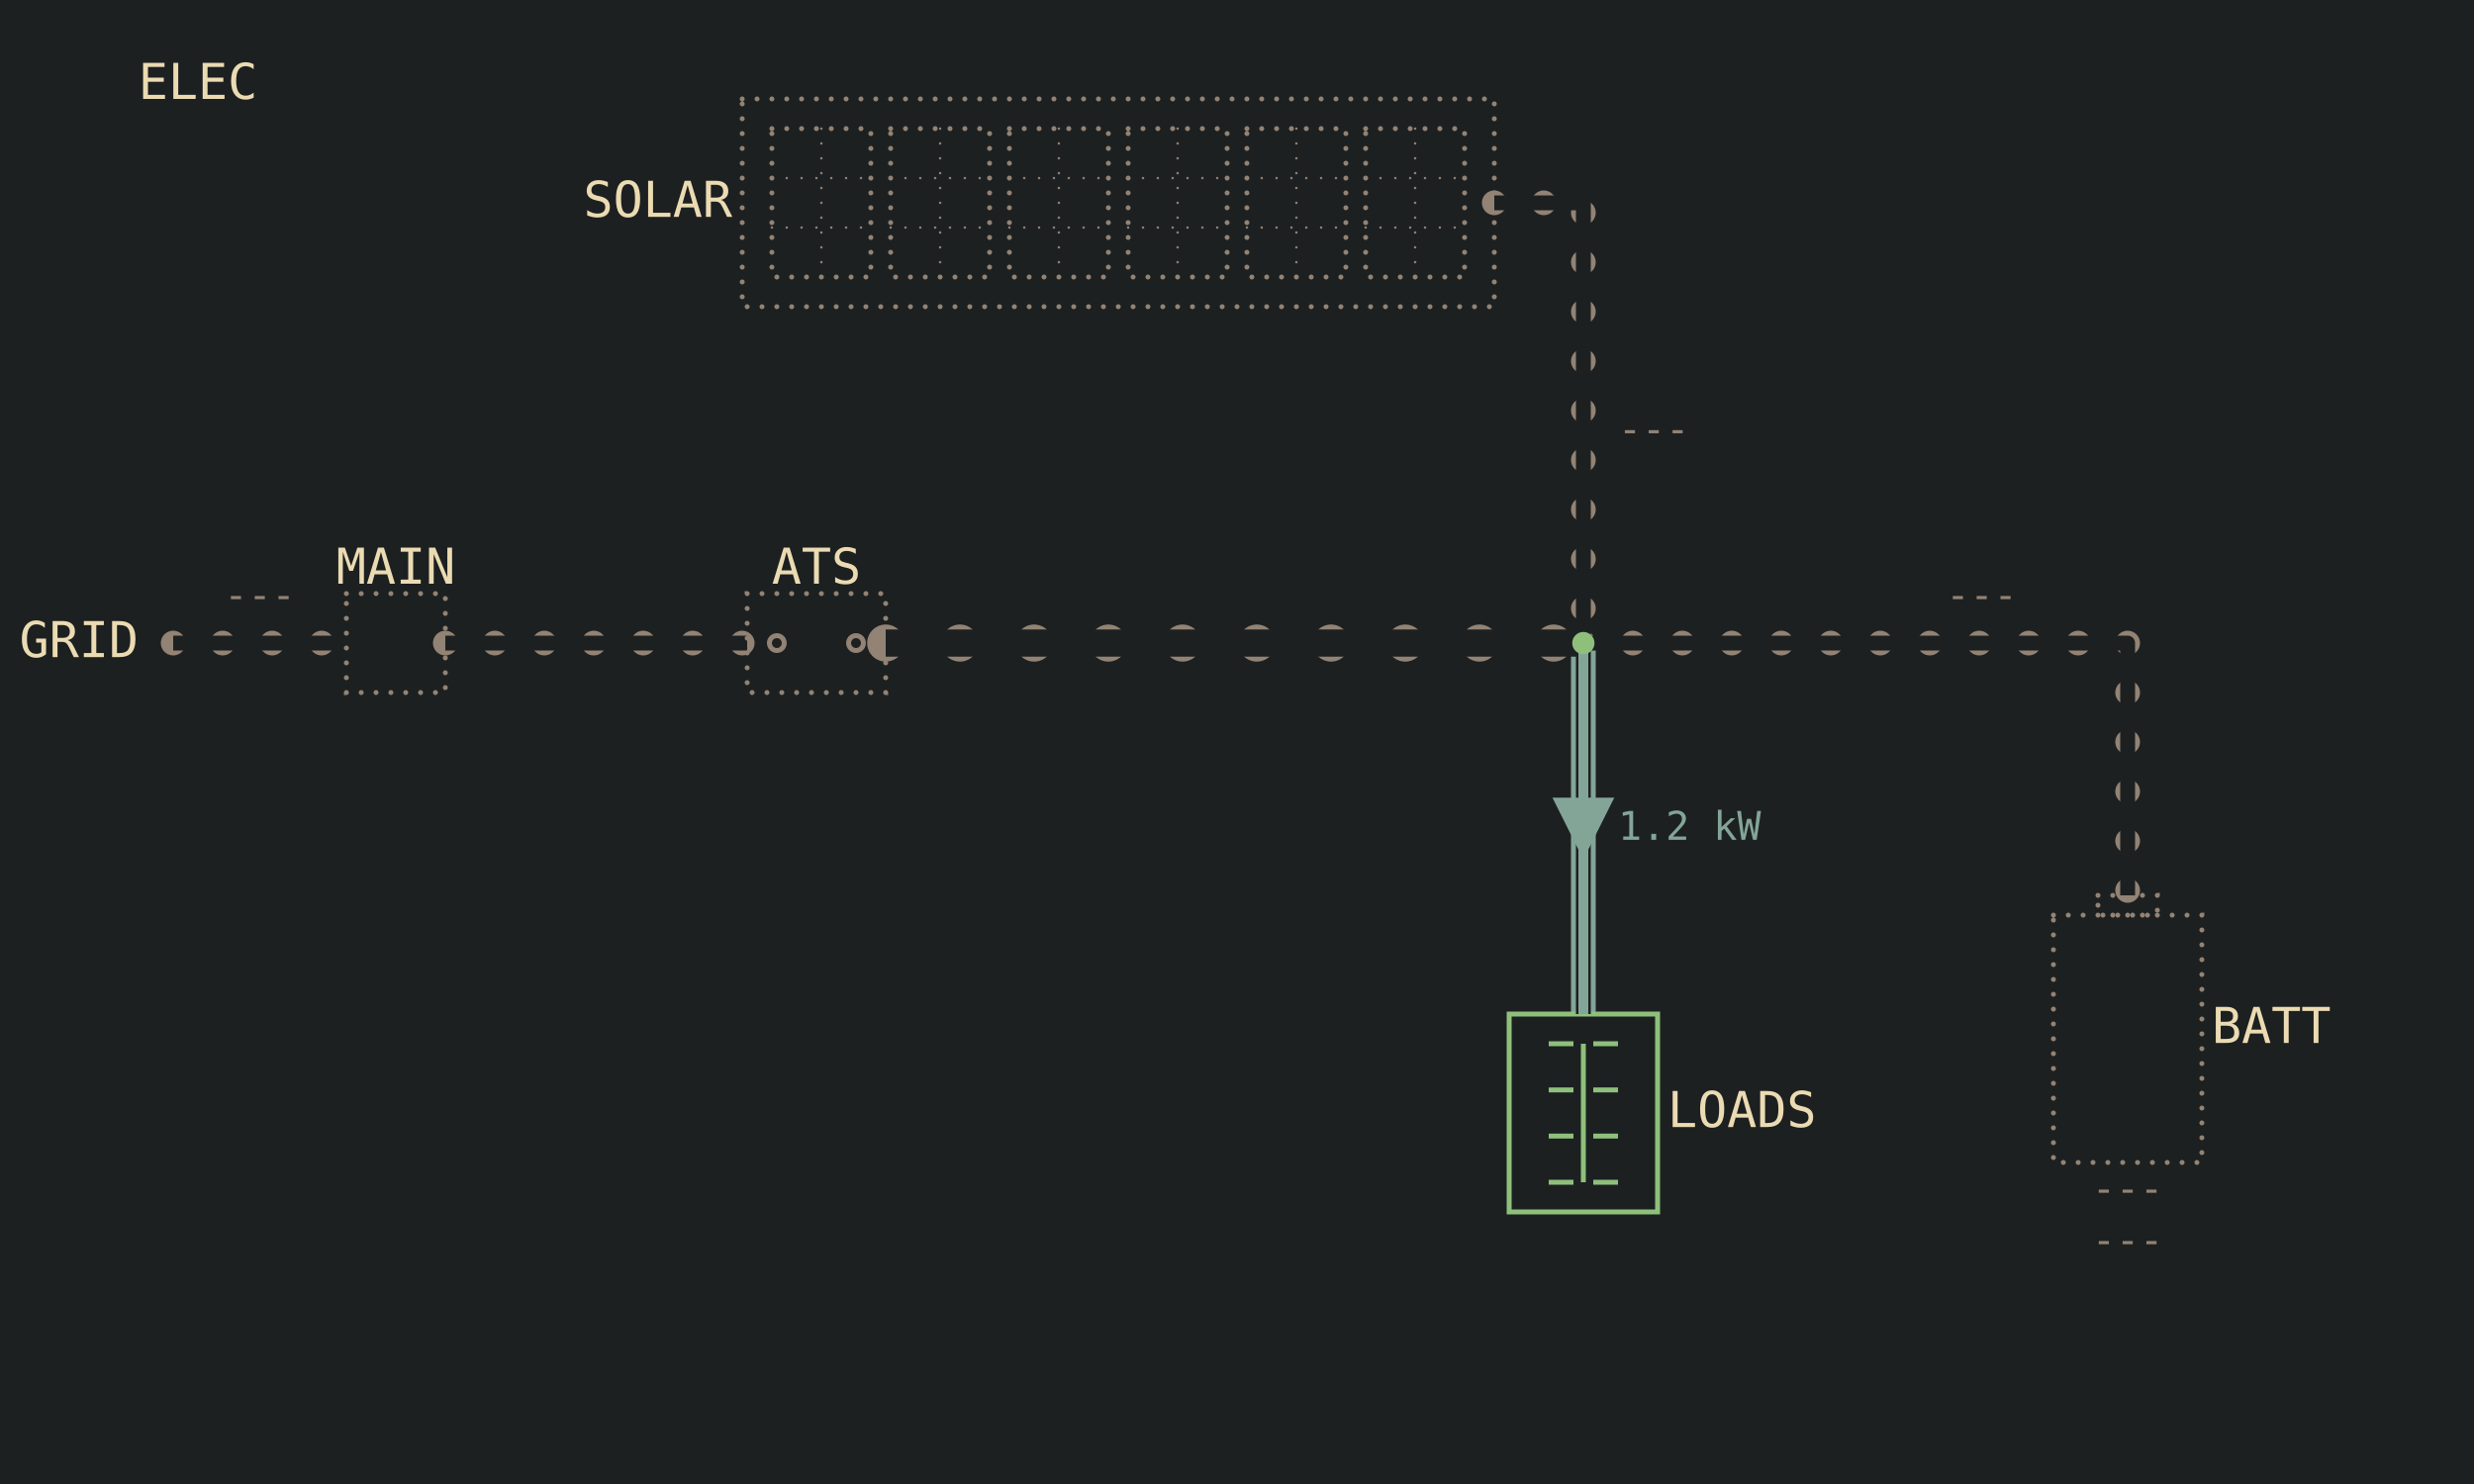
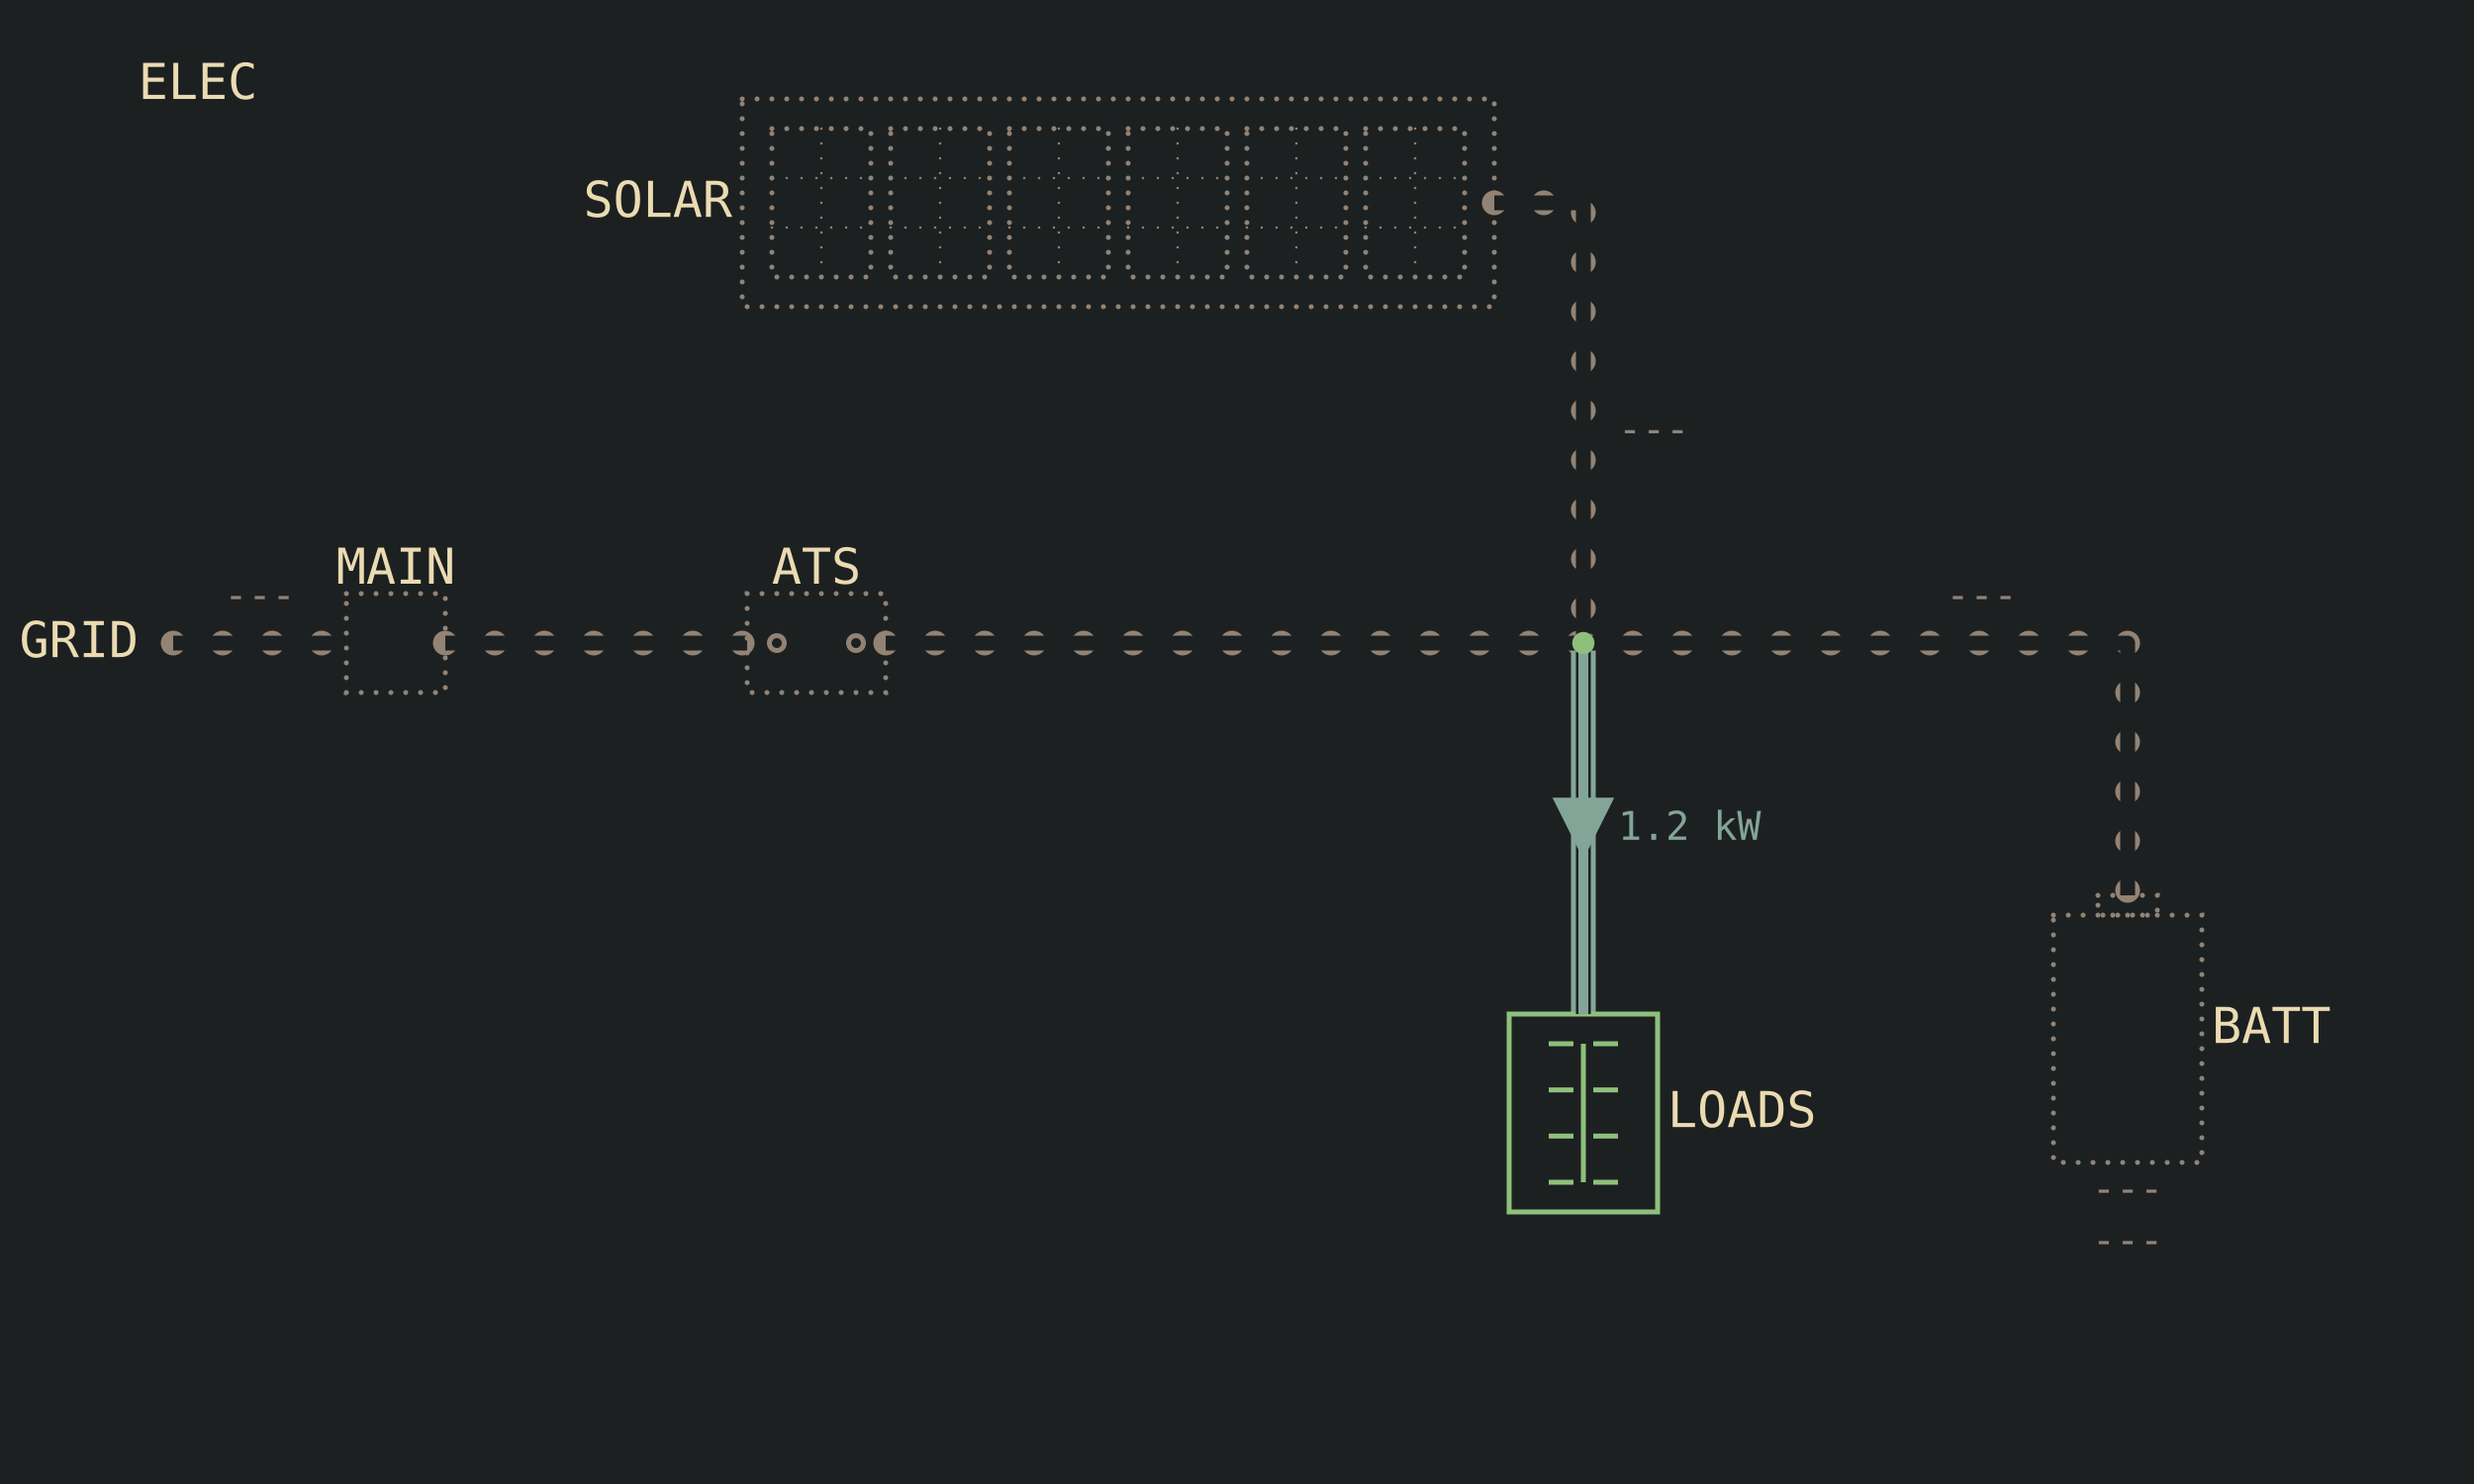
<svg xmlns="http://www.w3.org/2000/svg" viewBox="0 0 1000 600" width="1280" height="768" data-page="electrical" data-theme="lcd">
  <rect x="0" y="0" width="1000" height="600" fill="#1d2021" />
  <g id="casings">
    <g data-for="grid">
      <polyline points="70,260 140,260" fill="none" stroke="#928374" stroke-width="10" stroke-dasharray="0 20" stroke-linecap="round" stroke-linejoin="round" />
    </g>
    <g data-for="grid_link">
      <polyline points="180,260 302,260" fill="none" stroke="#928374" stroke-width="10" stroke-dasharray="0 20" stroke-linecap="round" stroke-linejoin="round" />
    </g>
    <g data-for="backup_feed">
-       <polyline points="358,260 640,260" fill="none" stroke="#928374" stroke-width="15" stroke-dasharray="0 30" stroke-linecap="round" stroke-linejoin="round" />
+       <polyline points="358,260 640,260" fill="none" stroke="#928374" stroke-width="10" stroke-dasharray="0 20" stroke-linecap="round" stroke-linejoin="round" />
    </g>
    <g data-for="solar">
      <polyline points="604,82 640,82 640,260" fill="none" stroke="#928374" stroke-width="10" stroke-dasharray="0 20" stroke-linecap="round" stroke-linejoin="round" />
    </g>
    <g data-for="battery_feed">
      <polyline points="640,260 860,260 860,362" fill="none" stroke="#928374" stroke-width="10" stroke-dasharray="0 20" stroke-linecap="round" stroke-linejoin="round" />
    </g>
    <g data-for="load_feed">
      <polyline points="640,260 640,410" fill="none" stroke="#83a598" stroke-width="10" stroke-linejoin="round" />
    </g>
  </g>
  <g id="title">
    <text x="80" y="40" text-anchor="middle" font-family="DejaVu Sans Mono, monospace" font-size="20" fill="#ebdbb2">ELEC</text>
  </g>
  <g id="grid">
    <polyline points="70,260 140,260" fill="none" stroke="#1d2021" stroke-width="6" stroke-linejoin="round" />
    <text x="56" y="260" text-anchor="end" dominant-baseline="middle" font-family="DejaVu Sans Mono, monospace" font-size="20" fill="#ebdbb2">GRID</text>
    <text x="105" y="246" text-anchor="middle" font-family="DejaVu Sans Mono, monospace" font-size="16" fill="#928374">---</text>
  </g>
  <g id="main_breaker">
    <g>
      <rect x="140" y="240" width="40" height="40" fill="none" stroke="#928374" stroke-width="2" stroke-dasharray="0 6" stroke-linecap="round" />
    </g>
    <text x="160" y="236" text-anchor="middle" font-family="DejaVu Sans Mono, monospace" font-size="20" fill="#ebdbb2">MAIN</text>
  </g>
  <g id="grid_link">
    <polyline points="180,260 302,260" fill="none" stroke="#1d2021" stroke-width="6" stroke-linejoin="round" />
  </g>
  <g id="ats">
    <g>
      <rect x="302" y="240" width="56" height="40" fill="none" stroke="#928374" stroke-width="2" stroke-dasharray="0 6" stroke-linecap="round" />
      <circle cx="314" cy="260" r="3" fill="none" stroke="#928374" stroke-width="2" />
      <circle cx="346" cy="260" r="3" fill="none" stroke="#928374" stroke-width="2" />
    </g>
    <text x="330" y="236" text-anchor="middle" font-family="DejaVu Sans Mono, monospace" font-size="20" fill="#ebdbb2">ATS</text>
  </g>
  <g id="backup_feed">
-     <polyline points="358,260 640,260" fill="none" stroke="#1d2021" stroke-width="11" stroke-linejoin="round" />
+     <polyline points="358,260 640,260" fill="none" stroke="#1d2021" stroke-width="6" stroke-linejoin="round" />
  </g>
  <g id="array">
    <rect x="300" y="40" width="304" height="84" fill="none" stroke="#928374" stroke-width="2" stroke-dasharray="0 6" stroke-linecap="round" />
    <g id="array.p1">
      <rect x="312" y="52" width="40" height="60" fill="none" stroke="#928374" stroke-width="2" stroke-dasharray="0 6" stroke-linecap="round" />
      <line x1="312" y1="72" x2="352" y2="72" stroke="#928374" stroke-width="1" stroke-dasharray="0 6" stroke-linecap="round" />
      <line x1="312" y1="92" x2="352" y2="92" stroke="#928374" stroke-width="1" stroke-dasharray="0 6" stroke-linecap="round" />
      <line x1="332" y1="52" x2="332" y2="112" stroke="#928374" stroke-width="1" stroke-dasharray="0 6" stroke-linecap="round" />
    </g>
    <g id="array.p2">
      <rect x="360" y="52" width="40" height="60" fill="none" stroke="#928374" stroke-width="2" stroke-dasharray="0 6" stroke-linecap="round" />
      <line x1="360" y1="72" x2="400" y2="72" stroke="#928374" stroke-width="1" stroke-dasharray="0 6" stroke-linecap="round" />
      <line x1="360" y1="92" x2="400" y2="92" stroke="#928374" stroke-width="1" stroke-dasharray="0 6" stroke-linecap="round" />
      <line x1="380" y1="52" x2="380" y2="112" stroke="#928374" stroke-width="1" stroke-dasharray="0 6" stroke-linecap="round" />
    </g>
    <g id="array.p3">
      <rect x="408" y="52" width="40" height="60" fill="none" stroke="#928374" stroke-width="2" stroke-dasharray="0 6" stroke-linecap="round" />
      <line x1="408" y1="72" x2="448" y2="72" stroke="#928374" stroke-width="1" stroke-dasharray="0 6" stroke-linecap="round" />
      <line x1="408" y1="92" x2="448" y2="92" stroke="#928374" stroke-width="1" stroke-dasharray="0 6" stroke-linecap="round" />
      <line x1="428" y1="52" x2="428" y2="112" stroke="#928374" stroke-width="1" stroke-dasharray="0 6" stroke-linecap="round" />
    </g>
    <g id="array.p4">
      <rect x="456" y="52" width="40" height="60" fill="none" stroke="#928374" stroke-width="2" stroke-dasharray="0 6" stroke-linecap="round" />
      <line x1="456" y1="72" x2="496" y2="72" stroke="#928374" stroke-width="1" stroke-dasharray="0 6" stroke-linecap="round" />
      <line x1="456" y1="92" x2="496" y2="92" stroke="#928374" stroke-width="1" stroke-dasharray="0 6" stroke-linecap="round" />
      <line x1="476" y1="52" x2="476" y2="112" stroke="#928374" stroke-width="1" stroke-dasharray="0 6" stroke-linecap="round" />
    </g>
    <g id="array.p5">
      <rect x="504" y="52" width="40" height="60" fill="none" stroke="#928374" stroke-width="2" stroke-dasharray="0 6" stroke-linecap="round" />
      <line x1="504" y1="72" x2="544" y2="72" stroke="#928374" stroke-width="1" stroke-dasharray="0 6" stroke-linecap="round" />
      <line x1="504" y1="92" x2="544" y2="92" stroke="#928374" stroke-width="1" stroke-dasharray="0 6" stroke-linecap="round" />
      <line x1="524" y1="52" x2="524" y2="112" stroke="#928374" stroke-width="1" stroke-dasharray="0 6" stroke-linecap="round" />
    </g>
    <g id="array.p6">
      <rect x="552" y="52" width="40" height="60" fill="none" stroke="#928374" stroke-width="2" stroke-dasharray="0 6" stroke-linecap="round" />
      <line x1="552" y1="72" x2="592" y2="72" stroke="#928374" stroke-width="1" stroke-dasharray="0 6" stroke-linecap="round" />
      <line x1="552" y1="92" x2="592" y2="92" stroke="#928374" stroke-width="1" stroke-dasharray="0 6" stroke-linecap="round" />
      <line x1="572" y1="52" x2="572" y2="112" stroke="#928374" stroke-width="1" stroke-dasharray="0 6" stroke-linecap="round" />
    </g>
    <text x="296" y="82" text-anchor="end" dominant-baseline="middle" font-family="DejaVu Sans Mono, monospace" font-size="20" fill="#ebdbb2">SOLAR</text>
  </g>
  <g id="solar">
    <polyline points="604,82 640,82 640,260" fill="none" stroke="#1d2021" stroke-width="6" stroke-linejoin="round" />
    <text x="654" y="174.4" text-anchor="start" dominant-baseline="middle" font-family="DejaVu Sans Mono, monospace" font-size="16" fill="#928374">---</text>
  </g>
  <g id="battery">
    <rect x="830" y="370" width="60" height="100" fill="none" stroke="#928374" stroke-width="2" stroke-dasharray="0 6" stroke-linecap="round" />
    <rect x="848" y="362" width="24" height="8" fill="none" stroke="#928374" stroke-width="2" stroke-dasharray="0 6" stroke-linecap="round" />
    <text x="894" y="416" text-anchor="start" dominant-baseline="middle" font-family="DejaVu Sans Mono, monospace" font-size="20" fill="#ebdbb2">BATT</text>
    <text x="860" y="486" text-anchor="middle" font-family="DejaVu Sans Mono, monospace" font-size="16" fill="#928374">---</text>
    <text x="860" y="506.8" text-anchor="middle" font-family="DejaVu Sans Mono, monospace" font-size="16" fill="#928374">---</text>
  </g>
  <g id="battery_feed">
    <polyline points="640,260 860,260 860,362" fill="none" stroke="#1d2021" stroke-width="6" stroke-linejoin="round" />
    <text x="801" y="246" text-anchor="middle" font-family="DejaVu Sans Mono, monospace" font-size="16" fill="#928374">---</text>
  </g>
  <g id="loads">
    <rect x="610" y="410" width="60" height="80" fill="none" stroke="#8ec07c" stroke-width="2" />
    <line x1="640" y1="422" x2="640" y2="478" stroke="#8ec07c" stroke-width="2" />
    <line x1="626" y1="422" x2="636" y2="422" stroke="#8ec07c" stroke-width="2" />
    <line x1="644" y1="422" x2="654" y2="422" stroke="#8ec07c" stroke-width="2" />
    <line x1="626" y1="440.67" x2="636" y2="440.67" stroke="#8ec07c" stroke-width="2" />
    <line x1="644" y1="440.67" x2="654" y2="440.67" stroke="#8ec07c" stroke-width="2" />
    <line x1="626" y1="459.33" x2="636" y2="459.33" stroke="#8ec07c" stroke-width="2" />
    <line x1="644" y1="459.33" x2="654" y2="459.33" stroke="#8ec07c" stroke-width="2" />
    <line x1="626" y1="478" x2="636" y2="478" stroke="#8ec07c" stroke-width="2" />
    <line x1="644" y1="478" x2="654" y2="478" stroke="#8ec07c" stroke-width="2" />
    <text x="674" y="450" text-anchor="start" dominant-baseline="middle" font-family="DejaVu Sans Mono, monospace" font-size="20" fill="#ebdbb2">LOADS</text>
  </g>
  <g id="load_feed">
    <polyline points="640,260 640,410" fill="none" stroke="#1d2021" stroke-width="6" stroke-linejoin="round" />
    <polyline points="640,260 640,410" fill="none" stroke="#83a598" stroke-width="4" stroke-linejoin="round" />
    <polygon points="640,347.5 627.5,322.5 652.5,322.5" fill="#83a598" />
    <text x="654" y="335" text-anchor="start" dominant-baseline="middle" font-family="DejaVu Sans Mono, monospace" font-size="16" fill="#83a598">1.2 kW</text>
  </g>
  <g id="bus">
    <circle cx="640" cy="260" r="4.5" fill="#8ec07c" />
  </g>
</svg>
